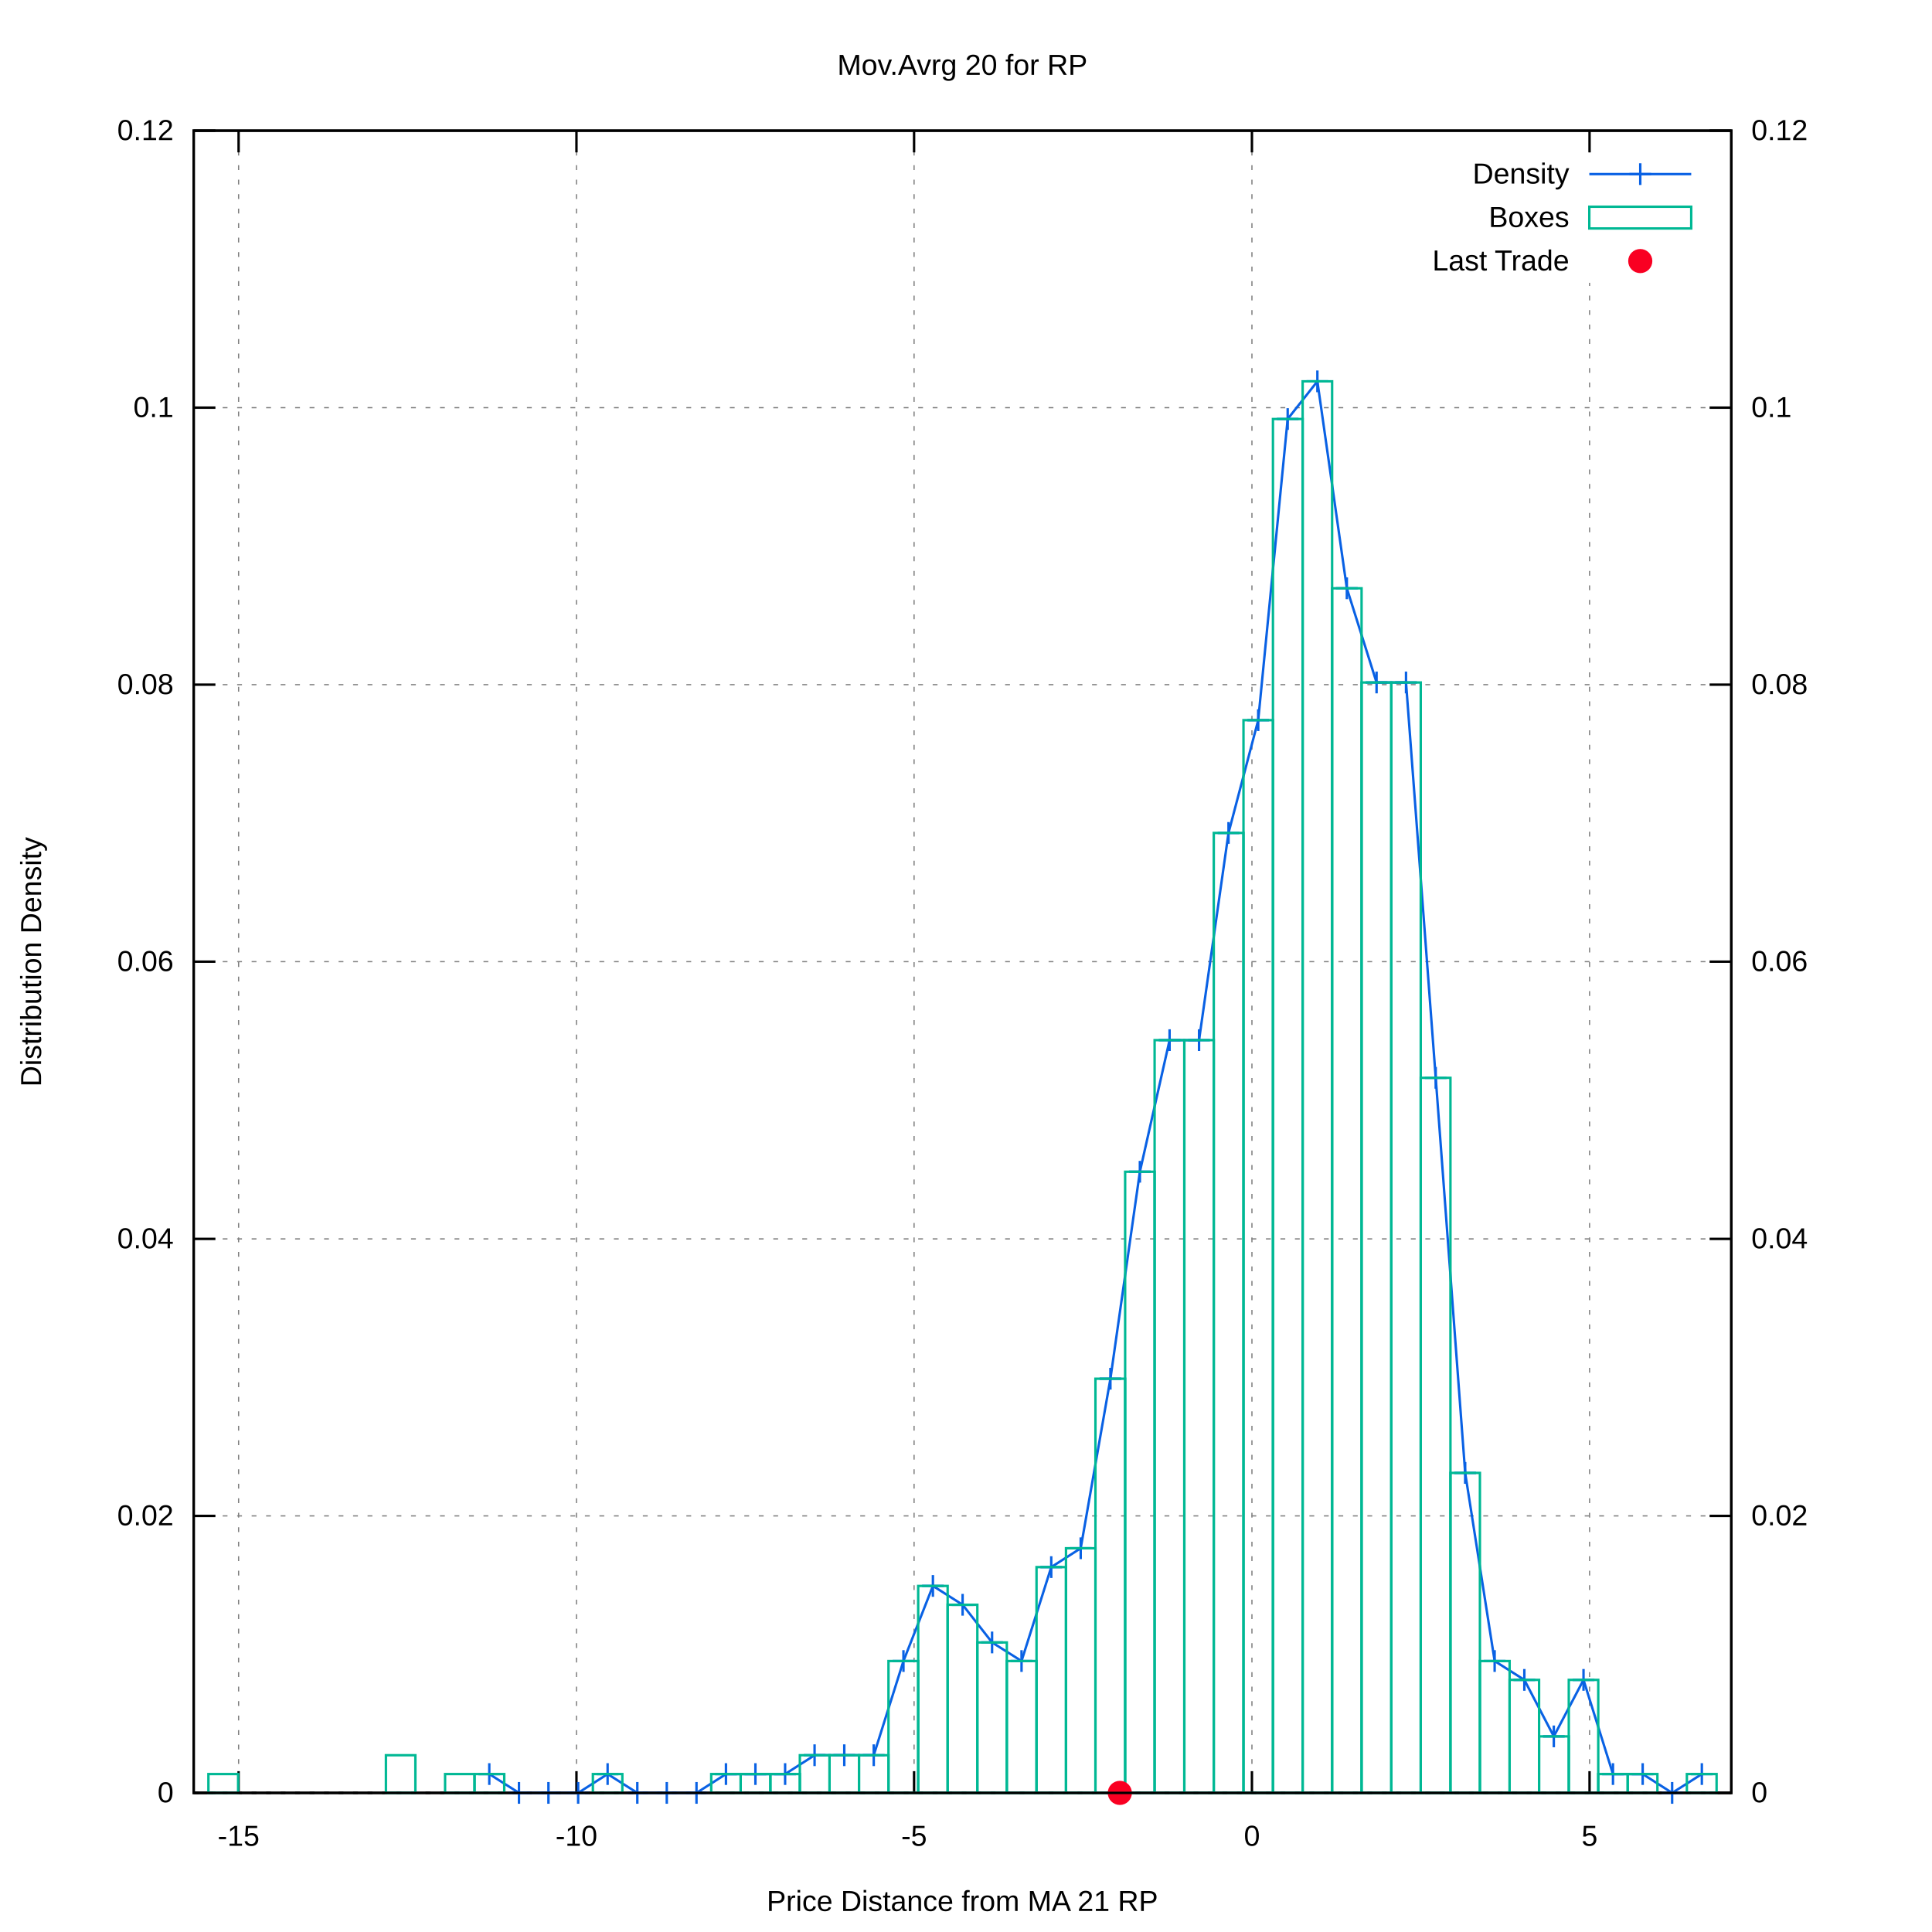
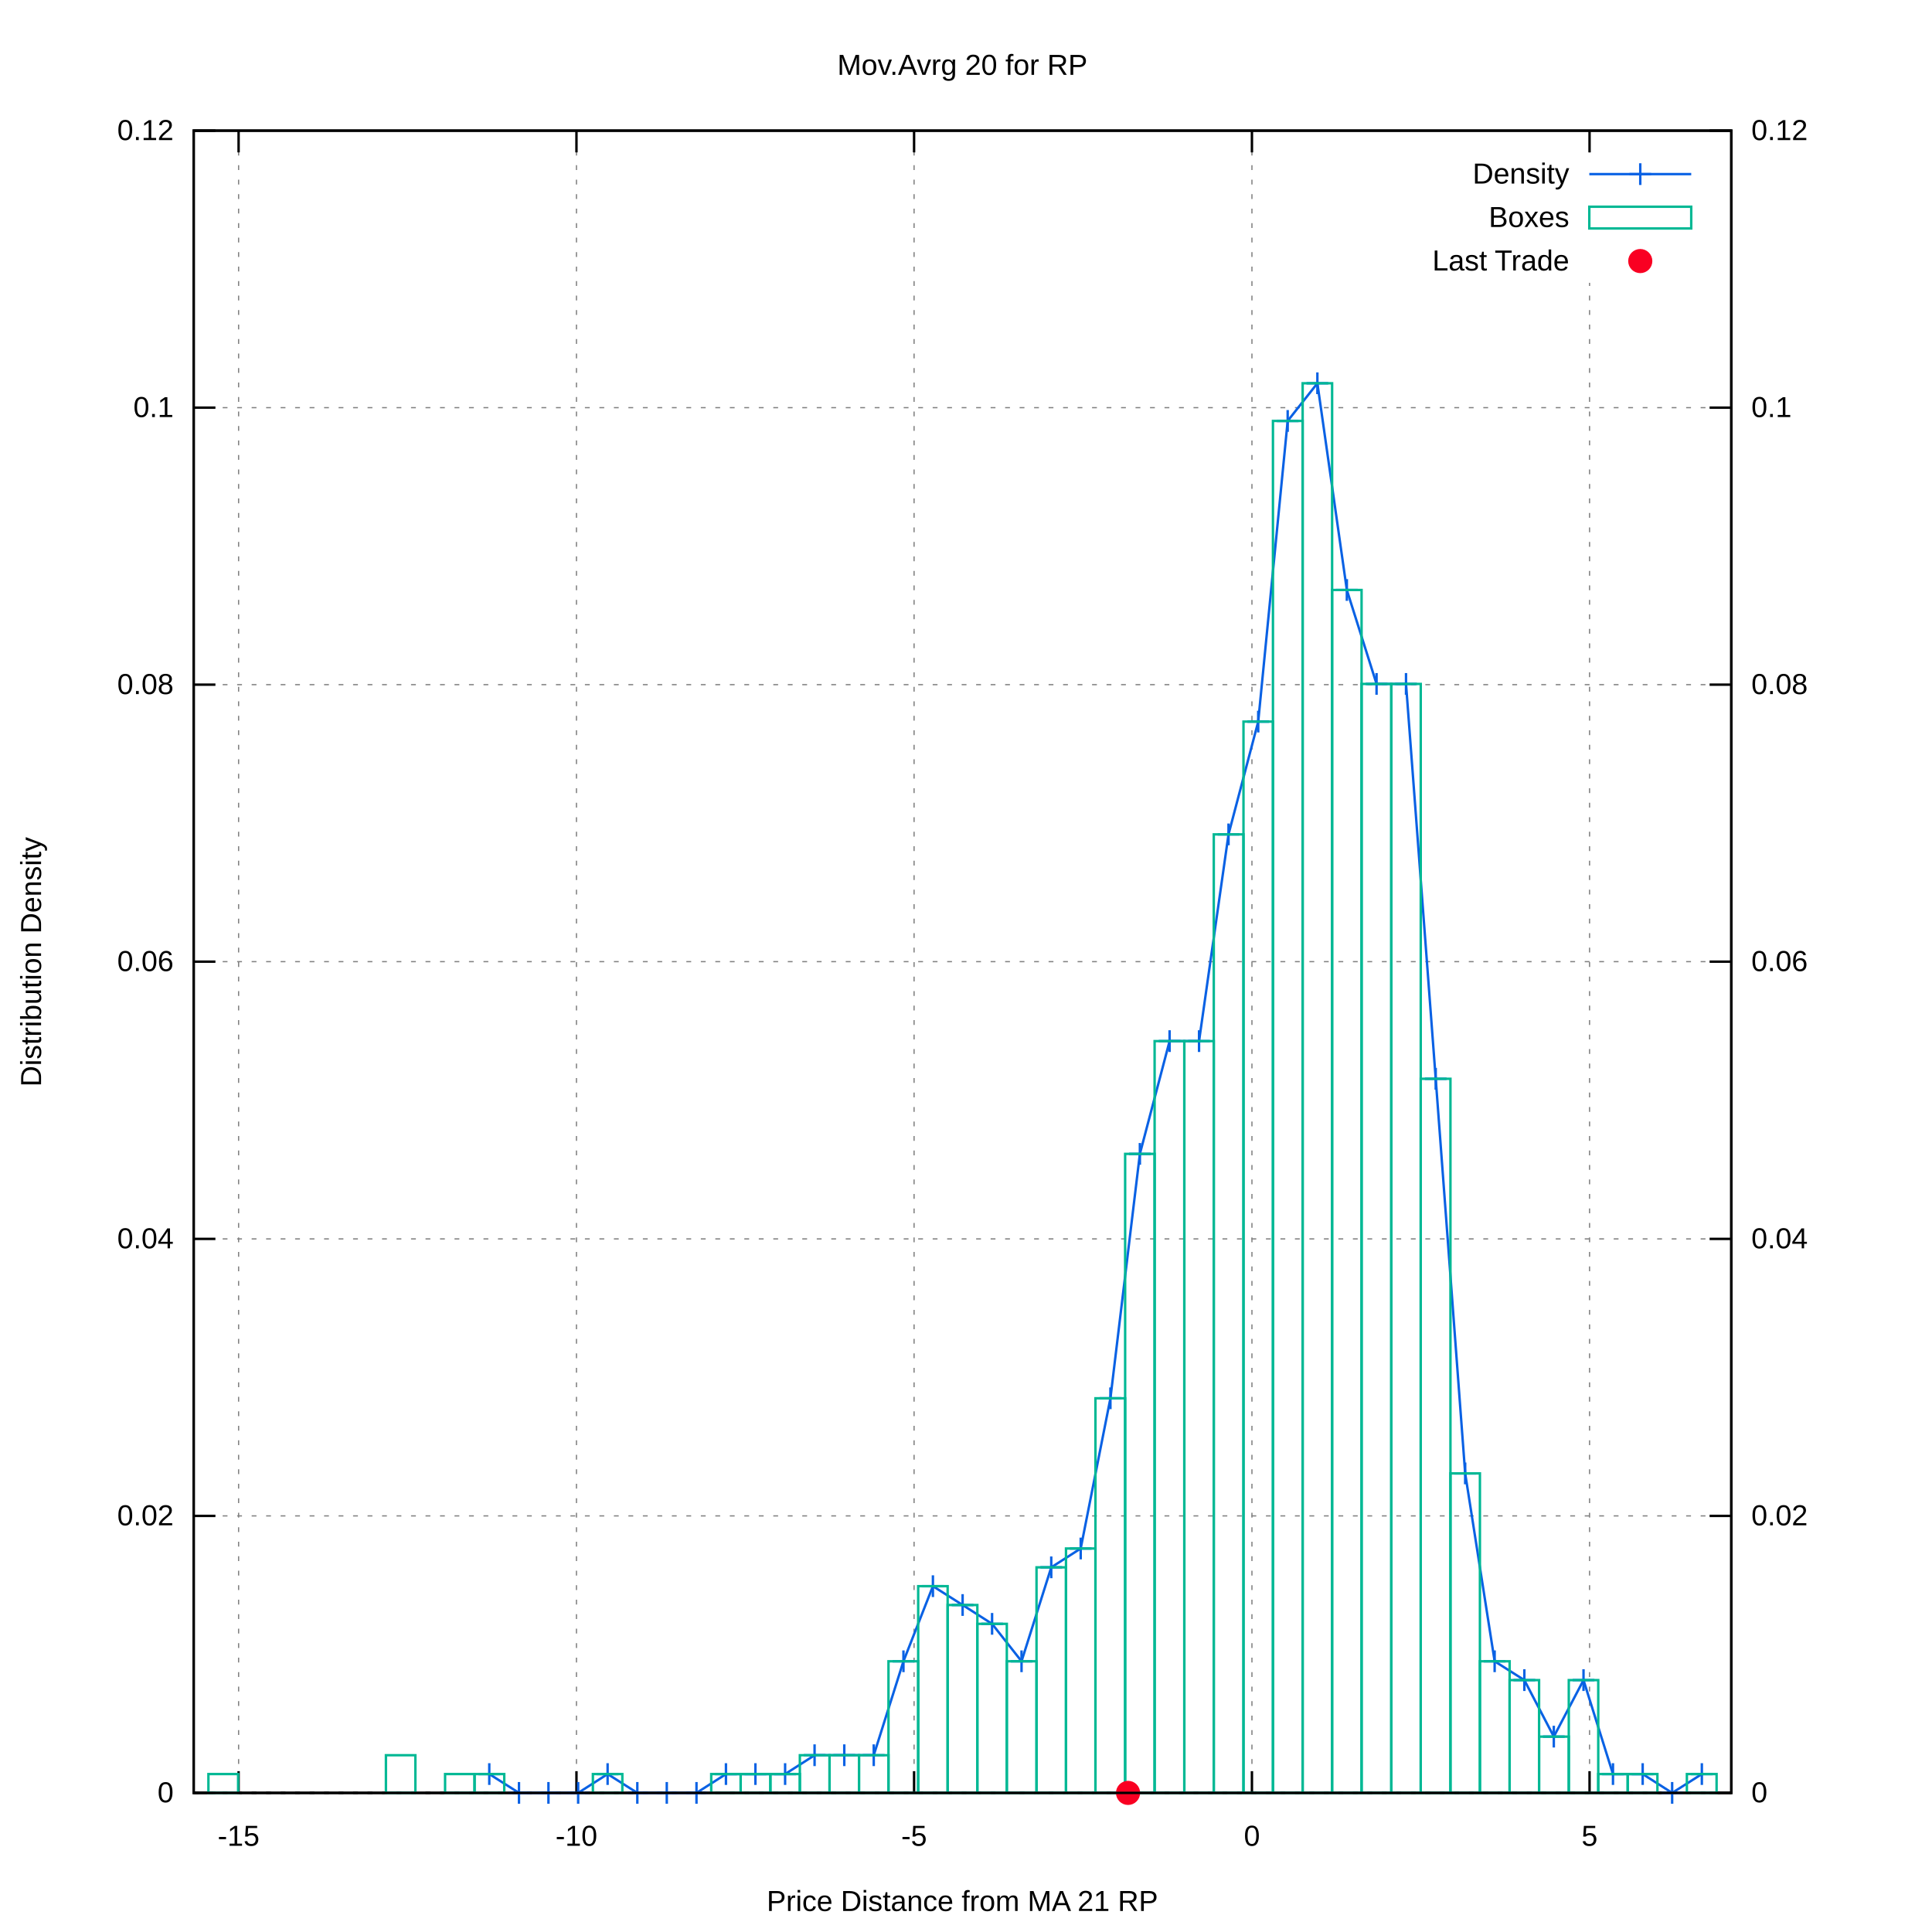
<svg xmlns="http://www.w3.org/2000/svg" xmlns:xlink="http://www.w3.org/1999/xlink" viewBox="0 0 800 800">
  <g id="gnuplot_canvas">
    <rect x="0" y="0" width="800" height="800" fill="#ffffff" />
    <defs>
      <circle id="gpDot" r="0.5" stroke-width="0.5" />
      <path id="gpPt0" stroke-width="0.222" stroke="currentColor" d="M-1,0 h2 M0,-1 v2" />
      <path id="gpPt1" stroke-width="0.222" stroke="currentColor" d="M-1,-1 L1,1 M1,-1 L-1,1" />
      <path id="gpPt2" stroke-width="0.222" stroke="currentColor" d="M-1,0 L1,0 M0,-1 L0,1 M-1,-1 L1,1 M-1,1 L1,-1" />
      <rect id="gpPt3" stroke-width="0.222" stroke="currentColor" x="-1" y="-1" width="2" height="2" />
      <rect id="gpPt4" stroke-width="0.222" stroke="currentColor" fill="currentColor" x="-1" y="-1" width="2" height="2" />
      <circle id="gpPt5" stroke-width="0.222" stroke="currentColor" cx="0" cy="0" r="1" />
      <use xlink:href="#gpPt5" id="gpPt6" fill="currentColor" stroke="none" />
      <path id="gpPt7" stroke-width="0.222" stroke="currentColor" d="M0,-1.33 L-1.33,0.67 L1.33,0.67 z" />
      <use xlink:href="#gpPt7" id="gpPt8" fill="currentColor" stroke="none" />
      <use xlink:href="#gpPt7" id="gpPt9" stroke="currentColor" transform="rotate(180)" />
      <use xlink:href="#gpPt9" id="gpPt10" fill="currentColor" stroke="none" />
      <use xlink:href="#gpPt3" id="gpPt11" stroke="currentColor" transform="rotate(45)" />
      <use xlink:href="#gpPt11" id="gpPt12" fill="currentColor" stroke="none" />
      <path id="gpPt13" stroke-width="0.222" stroke="currentColor" d="M0,1.330 L1.265,0.411 L0.782,-1.067 L-0.782,-1.076 L-1.265,0.411 z" />
      <use xlink:href="#gpPt13" id="gpPt14" fill="currentColor" stroke="none" />
      <filter id="textbox" filterUnits="objectBoundingBox" x="0" y="0" height="1" width="1">
        <feFlood flood-color="#FFFFFF" flood-opacity="1" result="bgnd" />
        <feComposite in="SourceGraphic" in2="bgnd" operator="atop" />
      </filter>
      <filter id="greybox" filterUnits="objectBoundingBox" x="0" y="0" height="1" width="1">
        <feFlood flood-color="lightgrey" flood-opacity="1" result="grey" />
        <feComposite in="SourceGraphic" in2="grey" operator="atop" />
      </filter>
    </defs>
    <g fill="none" color="#FFFFFF" stroke="black" stroke-width="1.00" stroke-linecap="butt" stroke-linejoin="miter">
</g>
    <g fill="none" color="black" stroke="currentColor" stroke-width="1.00" stroke-linecap="butt" stroke-linejoin="miter">
</g>
    <g fill="none" color="black" stroke="black" stroke-width="0.50" stroke-linecap="butt" stroke-linejoin="miter">
</g>
    <g fill="none" color="gray" stroke="currentColor" stroke-width="0.50" stroke-linecap="butt" stroke-linejoin="miter">
      <path stroke="gray" stroke-dasharray="2,4" class="gridline" d="M80.2,742.4 L716.9,742.4  " />
    </g>
    <g fill="none" color="gray" stroke="gray" stroke-width="1.00" stroke-linecap="butt" stroke-linejoin="miter">
</g>
    <g fill="none" color="black" stroke="currentColor" stroke-width="1.00" stroke-linecap="butt" stroke-linejoin="miter">
      <path stroke="black" d="M80.2,742.4 L89.2,742.4  " />
      <g transform="translate(71.9,746.3)" stroke="none" fill="black" font-family="arial" font-size="12.00" text-anchor="end">
        <text>
          <tspan font-family="arial"> 0</tspan>
        </text>
      </g>
    </g>
    <g fill="none" color="black" stroke="currentColor" stroke-width="1.00" stroke-linecap="butt" stroke-linejoin="miter">
</g>
    <g fill="none" color="black" stroke="black" stroke-width="0.50" stroke-linecap="butt" stroke-linejoin="miter">
</g>
    <g fill="none" color="gray" stroke="currentColor" stroke-width="0.50" stroke-linecap="butt" stroke-linejoin="miter">
      <path stroke="gray" stroke-dasharray="2,4" class="gridline" d="M80.2,627.7 L716.9,627.7  " />
    </g>
    <g fill="none" color="gray" stroke="gray" stroke-width="1.00" stroke-linecap="butt" stroke-linejoin="miter">
</g>
    <g fill="none" color="black" stroke="currentColor" stroke-width="1.00" stroke-linecap="butt" stroke-linejoin="miter">
      <path stroke="black" d="M80.2,627.7 L89.2,627.7  " />
      <g transform="translate(71.9,631.6)" stroke="none" fill="black" font-family="arial" font-size="12.00" text-anchor="end">
        <text>
          <tspan font-family="arial"> 0.02</tspan>
        </text>
      </g>
    </g>
    <g fill="none" color="black" stroke="currentColor" stroke-width="1.00" stroke-linecap="butt" stroke-linejoin="miter">
</g>
    <g fill="none" color="black" stroke="black" stroke-width="0.50" stroke-linecap="butt" stroke-linejoin="miter">
</g>
    <g fill="none" color="gray" stroke="currentColor" stroke-width="0.50" stroke-linecap="butt" stroke-linejoin="miter">
      <path stroke="gray" stroke-dasharray="2,4" class="gridline" d="M80.2,513.0 L716.9,513.0  " />
    </g>
    <g fill="none" color="gray" stroke="gray" stroke-width="1.00" stroke-linecap="butt" stroke-linejoin="miter">
</g>
    <g fill="none" color="black" stroke="currentColor" stroke-width="1.00" stroke-linecap="butt" stroke-linejoin="miter">
      <path stroke="black" d="M80.2,513.0 L89.2,513.0  " />
      <g transform="translate(71.9,516.9)" stroke="none" fill="black" font-family="arial" font-size="12.00" text-anchor="end">
        <text>
          <tspan font-family="arial"> 0.04</tspan>
        </text>
      </g>
    </g>
    <g fill="none" color="black" stroke="currentColor" stroke-width="1.00" stroke-linecap="butt" stroke-linejoin="miter">
</g>
    <g fill="none" color="black" stroke="black" stroke-width="0.50" stroke-linecap="butt" stroke-linejoin="miter">
</g>
    <g fill="none" color="gray" stroke="currentColor" stroke-width="0.50" stroke-linecap="butt" stroke-linejoin="miter">
      <path stroke="gray" stroke-dasharray="2,4" class="gridline" d="M80.2,398.2 L716.9,398.2  " />
    </g>
    <g fill="none" color="gray" stroke="gray" stroke-width="1.00" stroke-linecap="butt" stroke-linejoin="miter">
</g>
    <g fill="none" color="black" stroke="currentColor" stroke-width="1.00" stroke-linecap="butt" stroke-linejoin="miter">
      <path stroke="black" d="M80.2,398.2 L89.2,398.2  " />
      <g transform="translate(71.9,402.1)" stroke="none" fill="black" font-family="arial" font-size="12.00" text-anchor="end">
        <text>
          <tspan font-family="arial"> 0.06</tspan>
        </text>
      </g>
    </g>
    <g fill="none" color="black" stroke="currentColor" stroke-width="1.00" stroke-linecap="butt" stroke-linejoin="miter">
</g>
    <g fill="none" color="black" stroke="black" stroke-width="0.50" stroke-linecap="butt" stroke-linejoin="miter">
</g>
    <g fill="none" color="gray" stroke="currentColor" stroke-width="0.50" stroke-linecap="butt" stroke-linejoin="miter">
      <path stroke="gray" stroke-dasharray="2,4" class="gridline" d="M80.2,283.5 L716.9,283.5  " />
    </g>
    <g fill="none" color="gray" stroke="gray" stroke-width="1.00" stroke-linecap="butt" stroke-linejoin="miter">
</g>
    <g fill="none" color="black" stroke="currentColor" stroke-width="1.00" stroke-linecap="butt" stroke-linejoin="miter">
      <path stroke="black" d="M80.2,283.5 L89.2,283.5  " />
      <g transform="translate(71.9,287.4)" stroke="none" fill="black" font-family="arial" font-size="12.00" text-anchor="end">
        <text>
          <tspan font-family="arial"> 0.08</tspan>
        </text>
      </g>
    </g>
    <g fill="none" color="black" stroke="currentColor" stroke-width="1.00" stroke-linecap="butt" stroke-linejoin="miter">
</g>
    <g fill="none" color="black" stroke="black" stroke-width="0.50" stroke-linecap="butt" stroke-linejoin="miter">
</g>
    <g fill="none" color="gray" stroke="currentColor" stroke-width="0.50" stroke-linecap="butt" stroke-linejoin="miter">
      <path stroke="gray" stroke-dasharray="2,4" class="gridline" d="M80.2,168.8 L716.9,168.8  " />
    </g>
    <g fill="none" color="gray" stroke="gray" stroke-width="1.00" stroke-linecap="butt" stroke-linejoin="miter">
</g>
    <g fill="none" color="black" stroke="currentColor" stroke-width="1.00" stroke-linecap="butt" stroke-linejoin="miter">
      <path stroke="black" d="M80.2,168.8 L89.2,168.8  " />
      <g transform="translate(71.9,172.7)" stroke="none" fill="black" font-family="arial" font-size="12.00" text-anchor="end">
        <text>
          <tspan font-family="arial"> 0.1</tspan>
        </text>
      </g>
    </g>
    <g fill="none" color="black" stroke="currentColor" stroke-width="1.00" stroke-linecap="butt" stroke-linejoin="miter">
</g>
    <g fill="none" color="black" stroke="black" stroke-width="0.50" stroke-linecap="butt" stroke-linejoin="miter">
</g>
    <g fill="none" color="gray" stroke="currentColor" stroke-width="0.50" stroke-linecap="butt" stroke-linejoin="miter">
      <path stroke="gray" stroke-dasharray="2,4" class="gridline" d="M80.2,54.1 L716.9,54.1  " />
    </g>
    <g fill="none" color="gray" stroke="gray" stroke-width="1.00" stroke-linecap="butt" stroke-linejoin="miter">
</g>
    <g fill="none" color="black" stroke="currentColor" stroke-width="1.00" stroke-linecap="butt" stroke-linejoin="miter">
      <path stroke="black" d="M80.2,54.1 L89.2,54.1  " />
      <g transform="translate(71.9,58.0)" stroke="none" fill="black" font-family="arial" font-size="12.00" text-anchor="end">
        <text>
          <tspan font-family="arial"> 0.12</tspan>
        </text>
      </g>
    </g>
    <g fill="none" color="black" stroke="currentColor" stroke-width="1.00" stroke-linecap="butt" stroke-linejoin="miter">
</g>
    <g fill="none" color="black" stroke="black" stroke-width="0.50" stroke-linecap="butt" stroke-linejoin="miter">
</g>
    <g fill="none" color="gray" stroke="currentColor" stroke-width="0.50" stroke-linecap="butt" stroke-linejoin="miter">
      <path stroke="gray" stroke-dasharray="2,4" class="gridline" d="M98.8,742.4 L98.8,54.1  " />
    </g>
    <g fill="none" color="gray" stroke="gray" stroke-width="1.00" stroke-linecap="butt" stroke-linejoin="miter">
</g>
    <g fill="none" color="black" stroke="currentColor" stroke-width="1.00" stroke-linecap="butt" stroke-linejoin="miter">
      <path stroke="black" d="M98.8,742.4 L98.8,733.4 M98.8,54.1 L98.8,63.1  " />
      <g transform="translate(98.8,764.3)" stroke="none" fill="black" font-family="arial" font-size="12.00" text-anchor="middle">
        <text>
          <tspan font-family="arial">-15</tspan>
        </text>
      </g>
    </g>
    <g fill="none" color="black" stroke="currentColor" stroke-width="1.00" stroke-linecap="butt" stroke-linejoin="miter">
</g>
    <g fill="none" color="black" stroke="black" stroke-width="0.50" stroke-linecap="butt" stroke-linejoin="miter">
</g>
    <g fill="none" color="gray" stroke="currentColor" stroke-width="0.50" stroke-linecap="butt" stroke-linejoin="miter">
      <path stroke="gray" stroke-dasharray="2,4" class="gridline" d="M238.7,742.4 L238.7,54.1  " />
    </g>
    <g fill="none" color="gray" stroke="gray" stroke-width="1.00" stroke-linecap="butt" stroke-linejoin="miter">
</g>
    <g fill="none" color="black" stroke="currentColor" stroke-width="1.00" stroke-linecap="butt" stroke-linejoin="miter">
      <path stroke="black" d="M238.7,742.4 L238.7,733.4 M238.7,54.1 L238.7,63.1  " />
      <g transform="translate(238.7,764.3)" stroke="none" fill="black" font-family="arial" font-size="12.00" text-anchor="middle">
        <text>
          <tspan font-family="arial">-10</tspan>
        </text>
      </g>
    </g>
    <g fill="none" color="black" stroke="currentColor" stroke-width="1.00" stroke-linecap="butt" stroke-linejoin="miter">
</g>
    <g fill="none" color="black" stroke="black" stroke-width="0.50" stroke-linecap="butt" stroke-linejoin="miter">
</g>
    <g fill="none" color="gray" stroke="currentColor" stroke-width="0.50" stroke-linecap="butt" stroke-linejoin="miter">
      <path stroke="gray" stroke-dasharray="2,4" class="gridline" d="M378.5,742.4 L378.5,54.1  " />
    </g>
    <g fill="none" color="gray" stroke="gray" stroke-width="1.00" stroke-linecap="butt" stroke-linejoin="miter">
</g>
    <g fill="none" color="black" stroke="currentColor" stroke-width="1.00" stroke-linecap="butt" stroke-linejoin="miter">
      <path stroke="black" d="M378.5,742.4 L378.5,733.4 M378.5,54.1 L378.5,63.1  " />
      <g transform="translate(378.5,764.3)" stroke="none" fill="black" font-family="arial" font-size="12.00" text-anchor="middle">
        <text>
          <tspan font-family="arial">-5</tspan>
        </text>
      </g>
    </g>
    <g fill="none" color="black" stroke="currentColor" stroke-width="1.00" stroke-linecap="butt" stroke-linejoin="miter">
</g>
    <g fill="none" color="black" stroke="black" stroke-width="0.50" stroke-linecap="butt" stroke-linejoin="miter">
</g>
    <g fill="none" color="gray" stroke="currentColor" stroke-width="0.50" stroke-linecap="butt" stroke-linejoin="miter">
      <path stroke="gray" stroke-dasharray="2,4" class="gridline" d="M518.4,742.4 L518.4,54.1  " />
    </g>
    <g fill="none" color="gray" stroke="gray" stroke-width="1.00" stroke-linecap="butt" stroke-linejoin="miter">
</g>
    <g fill="none" color="black" stroke="currentColor" stroke-width="1.00" stroke-linecap="butt" stroke-linejoin="miter">
      <path stroke="black" d="M518.4,742.4 L518.4,733.4 M518.4,54.1 L518.4,63.1  " />
      <g transform="translate(518.4,764.3)" stroke="none" fill="black" font-family="arial" font-size="12.00" text-anchor="middle">
        <text>
          <tspan font-family="arial"> 0</tspan>
        </text>
      </g>
    </g>
    <g fill="none" color="black" stroke="currentColor" stroke-width="1.00" stroke-linecap="butt" stroke-linejoin="miter">
</g>
    <g fill="none" color="black" stroke="black" stroke-width="0.50" stroke-linecap="butt" stroke-linejoin="miter">
</g>
    <g fill="none" color="gray" stroke="currentColor" stroke-width="0.50" stroke-linecap="butt" stroke-linejoin="miter">
      <path stroke="gray" stroke-dasharray="2,4" class="gridline" d="M658.2,742.4 L658.2,117.1 M658.2,63.1 L658.2,54.1  " />
    </g>
    <g fill="none" color="gray" stroke="gray" stroke-width="1.00" stroke-linecap="butt" stroke-linejoin="miter">
</g>
    <g fill="none" color="black" stroke="currentColor" stroke-width="1.00" stroke-linecap="butt" stroke-linejoin="miter">
      <path stroke="black" d="M658.2,742.4 L658.2,733.4 M658.2,54.1 L658.2,63.1  " />
      <g transform="translate(658.2,764.3)" stroke="none" fill="black" font-family="arial" font-size="12.00" text-anchor="middle">
        <text>
          <tspan font-family="arial"> 5</tspan>
        </text>
      </g>
    </g>
    <g fill="none" color="black" stroke="currentColor" stroke-width="1.00" stroke-linecap="butt" stroke-linejoin="miter">
      <path stroke="black" d="M716.9,742.4 L707.9,742.4  " />
      <g transform="translate(725.2,746.3)" stroke="none" fill="black" font-family="arial" font-size="12.00" text-anchor="start">
        <text>
          <tspan font-family="arial"> 0</tspan>
        </text>
      </g>
    </g>
    <g fill="none" color="black" stroke="currentColor" stroke-width="1.00" stroke-linecap="butt" stroke-linejoin="miter">
      <path stroke="black" d="M716.9,627.7 L707.9,627.7  " />
      <g transform="translate(725.2,631.6)" stroke="none" fill="black" font-family="arial" font-size="12.00" text-anchor="start">
        <text>
          <tspan font-family="arial"> 0.02</tspan>
        </text>
      </g>
    </g>
    <g fill="none" color="black" stroke="currentColor" stroke-width="1.00" stroke-linecap="butt" stroke-linejoin="miter">
      <path stroke="black" d="M716.9,513.0 L707.9,513.0  " />
      <g transform="translate(725.2,516.9)" stroke="none" fill="black" font-family="arial" font-size="12.00" text-anchor="start">
        <text>
          <tspan font-family="arial"> 0.04</tspan>
        </text>
      </g>
    </g>
    <g fill="none" color="black" stroke="currentColor" stroke-width="1.00" stroke-linecap="butt" stroke-linejoin="miter">
      <path stroke="black" d="M716.9,398.2 L707.9,398.2  " />
      <g transform="translate(725.2,402.1)" stroke="none" fill="black" font-family="arial" font-size="12.00" text-anchor="start">
        <text>
          <tspan font-family="arial"> 0.06</tspan>
        </text>
      </g>
    </g>
    <g fill="none" color="black" stroke="currentColor" stroke-width="1.00" stroke-linecap="butt" stroke-linejoin="miter">
      <path stroke="black" d="M716.9,283.5 L707.9,283.5  " />
      <g transform="translate(725.2,287.4)" stroke="none" fill="black" font-family="arial" font-size="12.00" text-anchor="start">
        <text>
          <tspan font-family="arial"> 0.08</tspan>
        </text>
      </g>
    </g>
    <g fill="none" color="black" stroke="currentColor" stroke-width="1.00" stroke-linecap="butt" stroke-linejoin="miter">
      <path stroke="black" d="M716.9,168.8 L707.9,168.8  " />
      <g transform="translate(725.2,172.7)" stroke="none" fill="black" font-family="arial" font-size="12.00" text-anchor="start">
        <text>
          <tspan font-family="arial"> 0.1</tspan>
        </text>
      </g>
    </g>
    <g fill="none" color="black" stroke="currentColor" stroke-width="1.00" stroke-linecap="butt" stroke-linejoin="miter">
      <path stroke="black" d="M716.9,54.1 L707.9,54.1  " />
      <g transform="translate(725.2,58.0)" stroke="none" fill="black" font-family="arial" font-size="12.00" text-anchor="start">
        <text>
          <tspan font-family="arial"> 0.12</tspan>
        </text>
      </g>
    </g>
    <g fill="none" color="black" stroke="currentColor" stroke-width="1.00" stroke-linecap="butt" stroke-linejoin="miter">
</g>
    <g fill="none" color="gray" stroke="currentColor" stroke-width="1.00" stroke-linecap="butt" stroke-linejoin="miter">
      <path stroke="black" stroke-dasharray="2,4" d="M80.2,742.4 L716.9,742.4  " />
    </g>
    <g fill="none" color="black" stroke="currentColor" stroke-width="1.00" stroke-linecap="butt" stroke-linejoin="miter">
      <path stroke="black" d="M80.2,54.1 L80.2,742.4 L716.9,742.4 L716.9,54.1 L80.2,54.1 Z  " />
    </g>
    <g fill="none" color="black" stroke="currentColor" stroke-width="1.00" stroke-linecap="butt" stroke-linejoin="miter">
      <g transform="translate(17.0,398.3) rotate(270)" stroke="none" fill="black" font-family="arial" font-size="12.00" text-anchor="middle">
        <text>
          <tspan font-family="arial">Distribution Density</tspan>
        </text>
      </g>
    </g>
    <g fill="none" color="black" stroke="currentColor" stroke-width="1.00" stroke-linecap="butt" stroke-linejoin="miter">
      <g transform="translate(398.5,791.3)" stroke="none" fill="black" font-family="arial" font-size="12.00" text-anchor="middle">
        <text>
          <tspan font-family="arial">Price Distance from MA 21 RP</tspan>
        </text>
      </g>
    </g>
    <g fill="none" color="black" stroke="currentColor" stroke-width="1.00" stroke-linecap="butt" stroke-linejoin="miter">
      <g transform="translate(398.5,31.0)" stroke="none" fill="black" font-family="arial" font-size="12.00" text-anchor="middle">
        <text>
          <tspan font-family="arial">Mov.Avrg 20 for RP </tspan>
        </text>
      </g>
    </g>
    <g id="gnuplot_plot_1">
      <g fill="none" color="black" stroke="currentColor" stroke-width="1.00" stroke-linecap="butt" stroke-linejoin="miter">
        <g transform="translate(649.8,76.0)" stroke="none" fill="black" font-family="arial" font-size="12.00" text-anchor="end">
          <text>
            <tspan font-family="arial">Density</tspan>
          </text>
        </g>
      </g>
      <g fill="none" color="black" stroke="currentColor" stroke-width="1.00" stroke-linecap="butt" stroke-linejoin="miter">
-         <path stroke="rgb(  9,  97, 228)" d="M658.1,72.1 L700.3,72.1 M202.6,734.6 L214.9,742.4 L227.1,742.4 L239.4,742.4 L251.6,734.6 L263.9,742.4   L276.1,742.4 L288.4,742.4 L300.6,734.6 L312.8,734.6 L325.1,734.6 L337.3,726.8 L349.6,726.8 L361.8,726.8   L374.1,687.8 L386.3,656.7 L398.6,664.5 L410.8,680.1 L423.0,687.8 L435.3,648.9 L447.5,641.1 L459.8,570.9   L472.0,485.2 L484.3,430.7 L496.5,430.7 L508.7,344.9 L521.0,298.2 L533.2,173.5 L545.5,157.9 L557.7,243.6   L570.0,282.6 L582.2,282.6 L594.5,446.3 L606.7,609.9 L618.9,687.8 L631.2,695.6 L643.4,719.0 L655.7,695.6   L667.9,734.6 L680.2,734.6 L692.4,742.4 L704.7,734.6  " />
+         <path stroke="rgb(  9,  97, 228)" d="M658.1,72.1 L700.3,72.1 M202.6,734.6 L214.9,742.4 L227.1,742.4 L239.4,742.4 L251.6,734.6 L263.9,742.4   L276.1,742.4 L288.4,742.4 L300.6,734.6 L312.8,734.6 L325.1,734.6 L337.3,726.8 L349.6,726.8 L361.8,726.8   L374.1,687.9 L386.3,656.8 L398.6,664.6 L410.8,672.4 L423.0,687.9 L435.3,649.0 L447.5,641.2 L459.8,579.0   L472.0,477.8 L484.3,431.1 L496.5,431.1 L508.7,345.5 L521.0,298.8 L533.2,174.3 L545.5,158.7 L557.7,244.3   L570.0,283.2 L582.2,283.2 L594.5,446.7 L606.7,610.1 L618.9,687.9 L631.2,695.7 L643.4,719.1 L655.7,695.7   L667.9,734.6 L680.2,734.6 L692.4,742.4 L704.7,734.6  " />
        <use xlink:href="#gpPt0" transform="translate(202.6,734.6) scale(4.50)" color="rgb(  9,  97, 228)" />
        <use xlink:href="#gpPt0" transform="translate(214.9,742.4) scale(4.50)" color="rgb(  9,  97, 228)" />
        <use xlink:href="#gpPt0" transform="translate(227.1,742.4) scale(4.50)" color="rgb(  9,  97, 228)" />
        <use xlink:href="#gpPt0" transform="translate(239.4,742.4) scale(4.50)" color="rgb(  9,  97, 228)" />
        <use xlink:href="#gpPt0" transform="translate(251.6,734.6) scale(4.50)" color="rgb(  9,  97, 228)" />
        <use xlink:href="#gpPt0" transform="translate(263.9,742.4) scale(4.50)" color="rgb(  9,  97, 228)" />
        <use xlink:href="#gpPt0" transform="translate(276.1,742.4) scale(4.50)" color="rgb(  9,  97, 228)" />
        <use xlink:href="#gpPt0" transform="translate(288.4,742.4) scale(4.50)" color="rgb(  9,  97, 228)" />
        <use xlink:href="#gpPt0" transform="translate(300.6,734.6) scale(4.50)" color="rgb(  9,  97, 228)" />
        <use xlink:href="#gpPt0" transform="translate(312.8,734.6) scale(4.50)" color="rgb(  9,  97, 228)" />
        <use xlink:href="#gpPt0" transform="translate(325.1,734.6) scale(4.50)" color="rgb(  9,  97, 228)" />
        <use xlink:href="#gpPt0" transform="translate(337.3,726.8) scale(4.50)" color="rgb(  9,  97, 228)" />
        <use xlink:href="#gpPt0" transform="translate(349.6,726.8) scale(4.50)" color="rgb(  9,  97, 228)" />
        <use xlink:href="#gpPt0" transform="translate(361.8,726.8) scale(4.50)" color="rgb(  9,  97, 228)" />
-         <use xlink:href="#gpPt0" transform="translate(374.1,687.8) scale(4.50)" color="rgb(  9,  97, 228)" />
-         <use xlink:href="#gpPt0" transform="translate(386.3,656.7) scale(4.50)" color="rgb(  9,  97, 228)" />
-         <use xlink:href="#gpPt0" transform="translate(398.6,664.5) scale(4.50)" color="rgb(  9,  97, 228)" />
-         <use xlink:href="#gpPt0" transform="translate(410.8,680.1) scale(4.50)" color="rgb(  9,  97, 228)" />
-         <use xlink:href="#gpPt0" transform="translate(423.0,687.8) scale(4.50)" color="rgb(  9,  97, 228)" />
-         <use xlink:href="#gpPt0" transform="translate(435.3,648.9) scale(4.50)" color="rgb(  9,  97, 228)" />
-         <use xlink:href="#gpPt0" transform="translate(447.5,641.1) scale(4.50)" color="rgb(  9,  97, 228)" />
-         <use xlink:href="#gpPt0" transform="translate(459.8,570.9) scale(4.50)" color="rgb(  9,  97, 228)" />
-         <use xlink:href="#gpPt0" transform="translate(472.0,485.2) scale(4.50)" color="rgb(  9,  97, 228)" />
-         <use xlink:href="#gpPt0" transform="translate(484.3,430.7) scale(4.50)" color="rgb(  9,  97, 228)" />
-         <use xlink:href="#gpPt0" transform="translate(496.5,430.7) scale(4.50)" color="rgb(  9,  97, 228)" />
-         <use xlink:href="#gpPt0" transform="translate(508.7,344.9) scale(4.50)" color="rgb(  9,  97, 228)" />
-         <use xlink:href="#gpPt0" transform="translate(521.0,298.2) scale(4.50)" color="rgb(  9,  97, 228)" />
-         <use xlink:href="#gpPt0" transform="translate(533.2,173.5) scale(4.50)" color="rgb(  9,  97, 228)" />
-         <use xlink:href="#gpPt0" transform="translate(545.5,157.9) scale(4.50)" color="rgb(  9,  97, 228)" />
-         <use xlink:href="#gpPt0" transform="translate(557.7,243.6) scale(4.50)" color="rgb(  9,  97, 228)" />
-         <use xlink:href="#gpPt0" transform="translate(570.0,282.6) scale(4.50)" color="rgb(  9,  97, 228)" />
-         <use xlink:href="#gpPt0" transform="translate(582.2,282.6) scale(4.50)" color="rgb(  9,  97, 228)" />
-         <use xlink:href="#gpPt0" transform="translate(594.5,446.3) scale(4.50)" color="rgb(  9,  97, 228)" />
-         <use xlink:href="#gpPt0" transform="translate(606.7,609.9) scale(4.50)" color="rgb(  9,  97, 228)" />
-         <use xlink:href="#gpPt0" transform="translate(618.9,687.8) scale(4.50)" color="rgb(  9,  97, 228)" />
-         <use xlink:href="#gpPt0" transform="translate(631.2,695.6) scale(4.50)" color="rgb(  9,  97, 228)" />
-         <use xlink:href="#gpPt0" transform="translate(643.4,719.0) scale(4.50)" color="rgb(  9,  97, 228)" />
-         <use xlink:href="#gpPt0" transform="translate(655.7,695.6) scale(4.50)" color="rgb(  9,  97, 228)" />
+         <use xlink:href="#gpPt0" transform="translate(374.1,687.9) scale(4.50)" color="rgb(  9,  97, 228)" />
+         <use xlink:href="#gpPt0" transform="translate(386.3,656.8) scale(4.50)" color="rgb(  9,  97, 228)" />
+         <use xlink:href="#gpPt0" transform="translate(398.6,664.6) scale(4.50)" color="rgb(  9,  97, 228)" />
+         <use xlink:href="#gpPt0" transform="translate(410.8,672.4) scale(4.50)" color="rgb(  9,  97, 228)" />
+         <use xlink:href="#gpPt0" transform="translate(423.0,687.9) scale(4.50)" color="rgb(  9,  97, 228)" />
+         <use xlink:href="#gpPt0" transform="translate(435.3,649.0) scale(4.50)" color="rgb(  9,  97, 228)" />
+         <use xlink:href="#gpPt0" transform="translate(447.5,641.2) scale(4.50)" color="rgb(  9,  97, 228)" />
+         <use xlink:href="#gpPt0" transform="translate(459.8,579.0) scale(4.50)" color="rgb(  9,  97, 228)" />
+         <use xlink:href="#gpPt0" transform="translate(472.0,477.8) scale(4.50)" color="rgb(  9,  97, 228)" />
+         <use xlink:href="#gpPt0" transform="translate(484.3,431.1) scale(4.50)" color="rgb(  9,  97, 228)" />
+         <use xlink:href="#gpPt0" transform="translate(496.5,431.1) scale(4.50)" color="rgb(  9,  97, 228)" />
+         <use xlink:href="#gpPt0" transform="translate(508.7,345.5) scale(4.50)" color="rgb(  9,  97, 228)" />
+         <use xlink:href="#gpPt0" transform="translate(521.0,298.8) scale(4.50)" color="rgb(  9,  97, 228)" />
+         <use xlink:href="#gpPt0" transform="translate(533.2,174.3) scale(4.50)" color="rgb(  9,  97, 228)" />
+         <use xlink:href="#gpPt0" transform="translate(545.5,158.7) scale(4.50)" color="rgb(  9,  97, 228)" />
+         <use xlink:href="#gpPt0" transform="translate(557.7,244.3) scale(4.50)" color="rgb(  9,  97, 228)" />
+         <use xlink:href="#gpPt0" transform="translate(570.0,283.2) scale(4.50)" color="rgb(  9,  97, 228)" />
+         <use xlink:href="#gpPt0" transform="translate(582.2,283.2) scale(4.50)" color="rgb(  9,  97, 228)" />
+         <use xlink:href="#gpPt0" transform="translate(594.5,446.7) scale(4.50)" color="rgb(  9,  97, 228)" />
+         <use xlink:href="#gpPt0" transform="translate(606.7,610.1) scale(4.50)" color="rgb(  9,  97, 228)" />
+         <use xlink:href="#gpPt0" transform="translate(618.9,687.9) scale(4.50)" color="rgb(  9,  97, 228)" />
+         <use xlink:href="#gpPt0" transform="translate(631.2,695.7) scale(4.50)" color="rgb(  9,  97, 228)" />
+         <use xlink:href="#gpPt0" transform="translate(643.4,719.1) scale(4.50)" color="rgb(  9,  97, 228)" />
+         <use xlink:href="#gpPt0" transform="translate(655.7,695.7) scale(4.50)" color="rgb(  9,  97, 228)" />
        <use xlink:href="#gpPt0" transform="translate(667.9,734.6) scale(4.50)" color="rgb(  9,  97, 228)" />
        <use xlink:href="#gpPt0" transform="translate(680.2,734.6) scale(4.50)" color="rgb(  9,  97, 228)" />
        <use xlink:href="#gpPt0" transform="translate(692.4,742.4) scale(4.50)" color="rgb(  9,  97, 228)" />
        <use xlink:href="#gpPt0" transform="translate(704.7,734.6) scale(4.50)" color="rgb(  9,  97, 228)" />
        <use xlink:href="#gpPt0" transform="translate(679.2,72.1) scale(4.50)" color="rgb(  9,  97, 228)" />
      </g>
    </g>
    <g id="gnuplot_plot_2">
      <g fill="none" color="black" stroke="currentColor" stroke-width="1.00" stroke-linecap="butt" stroke-linejoin="miter">
        <g transform="translate(649.8,94.0)" stroke="none" fill="black" font-family="arial" font-size="12.00" text-anchor="end">
          <text>
            <tspan font-family="arial">Boxes</tspan>
          </text>
        </g>
      </g>
      <g fill="none" color="black" stroke="currentColor" stroke-width="1.00" stroke-linecap="butt" stroke-linejoin="miter">
        <path stroke="rgb(  0, 184, 148)" d="M658.1,94.6 L700.3,94.6 L700.3,85.6 L658.1,85.6 L658.1,94.6 Z  " />
        <path stroke="rgb(  0, 184, 148)" d="M86.3,742.4 L86.3,734.6 L98.6,734.6 L98.6,742.4 L86.3,742.4 Z  " />
        <path stroke="rgb(  0, 184, 148)" d="M159.8,742.4 L159.8,726.8 L172.0,726.8 L172.0,742.4 L159.8,742.4 Z  " />
        <path stroke="rgb(  0, 184, 148)" d="M184.3,742.4 L184.3,734.6 L196.5,734.6 L196.5,742.4 L184.3,742.4 Z  " />
        <path stroke="rgb(  0, 184, 148)" d="M196.5,742.4 L196.5,734.6 L208.8,734.6 L208.8,742.4 L196.5,742.4 Z  " />
        <path stroke="rgb(  0, 184, 148)" d="M245.5,742.4 L245.5,734.6 L257.7,734.6 L257.7,742.4 L245.5,742.4 Z  " />
        <path stroke="rgb(  0, 184, 148)" d="M294.5,742.4 L294.5,734.6 L306.7,734.6 L306.7,742.4 L294.5,742.4 Z  " />
        <path stroke="rgb(  0, 184, 148)" d="M306.7,742.4 L306.7,734.6 L319.0,734.6 L319.0,742.4 L306.7,742.4 Z  " />
        <path stroke="rgb(  0, 184, 148)" d="M319.0,742.4 L319.0,734.6 L331.2,734.6 L331.2,742.4 L319.0,742.4 Z  " />
        <path stroke="rgb(  0, 184, 148)" d="M331.2,742.4 L331.2,726.8 L343.5,726.8 L343.5,742.4 L331.2,742.4 Z  " />
        <path stroke="rgb(  0, 184, 148)" d="M343.5,742.4 L343.5,726.8 L355.7,726.8 L355.7,742.4 L343.5,742.4 Z  " />
        <path stroke="rgb(  0, 184, 148)" d="M355.7,742.4 L355.7,726.8 L367.9,726.8 L367.9,742.4 L355.7,742.4 Z  " />
-         <path stroke="rgb(  0, 184, 148)" d="M367.9,742.4 L367.9,687.8 L380.2,687.8 L380.2,742.4 L367.9,742.4 Z  " />
-         <path stroke="rgb(  0, 184, 148)" d="M380.2,742.4 L380.2,656.7 L392.4,656.7 L392.4,742.4 L380.2,742.4 Z  " />
-         <path stroke="rgb(  0, 184, 148)" d="M392.4,742.4 L392.4,664.5 L404.7,664.5 L404.7,742.4 L392.4,742.4 Z  " />
-         <path stroke="rgb(  0, 184, 148)" d="M404.7,742.4 L404.7,680.1 L416.9,680.1 L416.9,742.4 L404.7,742.4 Z  " />
-         <path stroke="rgb(  0, 184, 148)" d="M416.9,742.4 L416.9,687.8 L429.2,687.8 L429.2,742.4 L416.9,742.4 Z  " />
-         <path stroke="rgb(  0, 184, 148)" d="M429.2,742.4 L429.2,648.9 L441.4,648.9 L441.4,742.4 L429.2,742.4 Z  " />
-         <path stroke="rgb(  0, 184, 148)" d="M441.4,742.4 L441.4,641.1 L453.6,641.1 L453.6,742.4 L441.4,742.4 Z  " />
-         <path stroke="rgb(  0, 184, 148)" d="M453.6,742.4 L453.6,570.9 L465.9,570.9 L465.9,742.4 L453.6,742.4 Z  " />
-         <path stroke="rgb(  0, 184, 148)" d="M465.9,742.4 L465.9,485.2 L478.1,485.2 L478.1,742.4 L465.9,742.4 Z  " />
-         <path stroke="rgb(  0, 184, 148)" d="M478.1,742.4 L478.1,430.7 L490.4,430.7 L490.4,742.4 L478.1,742.4 Z  " />
-         <path stroke="rgb(  0, 184, 148)" d="M490.4,742.4 L490.4,430.7 L502.6,430.7 L502.6,742.4 L490.4,742.4 Z  " />
-         <path stroke="rgb(  0, 184, 148)" d="M502.6,742.4 L502.6,344.9 L514.9,344.9 L514.9,742.4 L502.6,742.4 Z  " />
-         <path stroke="rgb(  0, 184, 148)" d="M514.9,742.4 L514.9,298.2 L527.1,298.2 L527.1,742.4 L514.9,742.4 Z  " />
-         <path stroke="rgb(  0, 184, 148)" d="M527.1,742.4 L527.1,173.5 L539.4,173.5 L539.4,742.4 L527.1,742.4 Z  " />
-         <path stroke="rgb(  0, 184, 148)" d="M539.4,742.4 L539.4,157.9 L551.6,157.9 L551.6,742.4 L539.4,742.4 Z  " />
-         <path stroke="rgb(  0, 184, 148)" d="M551.6,742.4 L551.6,243.6 L563.8,243.6 L563.8,742.4 L551.6,742.4 Z  " />
-         <path stroke="rgb(  0, 184, 148)" d="M563.8,742.4 L563.8,282.6 L576.1,282.6 L576.1,742.4 L563.8,742.4 Z  " />
-         <path stroke="rgb(  0, 184, 148)" d="M576.1,742.4 L576.1,282.6 L588.3,282.6 L588.3,742.4 L576.1,742.4 Z  " />
-         <path stroke="rgb(  0, 184, 148)" d="M588.3,742.4 L588.3,446.3 L600.6,446.3 L600.6,742.4 L588.3,742.4 Z  " />
-         <path stroke="rgb(  0, 184, 148)" d="M600.6,742.4 L600.6,609.9 L612.8,609.9 L612.8,742.4 L600.6,742.4 Z  " />
-         <path stroke="rgb(  0, 184, 148)" d="M612.8,742.4 L612.8,687.8 L625.1,687.8 L625.1,742.4 L612.8,742.4 Z  " />
-         <path stroke="rgb(  0, 184, 148)" d="M625.1,742.4 L625.1,695.6 L637.3,695.6 L637.3,742.4 L625.1,742.4 Z  " />
-         <path stroke="rgb(  0, 184, 148)" d="M637.3,742.4 L637.3,719.0 L649.6,719.0 L649.6,742.4 L637.3,742.4 Z  " />
-         <path stroke="rgb(  0, 184, 148)" d="M649.6,742.4 L649.6,695.6 L661.8,695.6 L661.8,742.4 L649.6,742.4 Z  " />
+         <path stroke="rgb(  0, 184, 148)" d="M367.9,742.4 L367.9,687.9 L380.2,687.9 L380.2,742.4 L367.9,742.4 Z  " />
+         <path stroke="rgb(  0, 184, 148)" d="M380.2,742.4 L380.2,656.8 L392.4,656.8 L392.4,742.4 L380.2,742.4 Z  " />
+         <path stroke="rgb(  0, 184, 148)" d="M392.4,742.4 L392.4,664.6 L404.7,664.6 L404.7,742.4 L392.4,742.4 Z  " />
+         <path stroke="rgb(  0, 184, 148)" d="M404.7,742.4 L404.7,672.4 L416.9,672.4 L416.9,742.4 L404.7,742.4 Z  " />
+         <path stroke="rgb(  0, 184, 148)" d="M416.9,742.4 L416.9,687.9 L429.2,687.9 L429.2,742.4 L416.9,742.4 Z  " />
+         <path stroke="rgb(  0, 184, 148)" d="M429.2,742.4 L429.2,649.0 L441.4,649.0 L441.4,742.4 L429.2,742.4 Z  " />
+         <path stroke="rgb(  0, 184, 148)" d="M441.4,742.4 L441.4,641.2 L453.6,641.2 L453.6,742.4 L441.4,742.4 Z  " />
+         <path stroke="rgb(  0, 184, 148)" d="M453.6,742.4 L453.6,579.0 L465.9,579.0 L465.9,742.4 L453.6,742.4 Z  " />
+         <path stroke="rgb(  0, 184, 148)" d="M465.9,742.4 L465.9,477.8 L478.1,477.8 L478.1,742.4 L465.9,742.4 Z  " />
+         <path stroke="rgb(  0, 184, 148)" d="M478.1,742.4 L478.1,431.1 L490.4,431.1 L490.4,742.4 L478.1,742.4 Z  " />
+         <path stroke="rgb(  0, 184, 148)" d="M490.4,742.4 L490.4,431.1 L502.6,431.1 L502.6,742.4 L490.4,742.4 Z  " />
+         <path stroke="rgb(  0, 184, 148)" d="M502.6,742.4 L502.6,345.5 L514.9,345.5 L514.9,742.4 L502.6,742.4 Z  " />
+         <path stroke="rgb(  0, 184, 148)" d="M514.9,742.4 L514.9,298.8 L527.1,298.8 L527.1,742.4 L514.9,742.4 Z  " />
+         <path stroke="rgb(  0, 184, 148)" d="M527.1,742.4 L527.1,174.3 L539.4,174.3 L539.4,742.4 L527.1,742.4 Z  " />
+         <path stroke="rgb(  0, 184, 148)" d="M539.4,742.4 L539.4,158.7 L551.6,158.7 L551.6,742.4 L539.4,742.4 Z  " />
+         <path stroke="rgb(  0, 184, 148)" d="M551.6,742.4 L551.6,244.3 L563.8,244.3 L563.8,742.4 L551.6,742.4 Z  " />
+         <path stroke="rgb(  0, 184, 148)" d="M563.8,742.4 L563.8,283.2 L576.1,283.2 L576.1,742.4 L563.8,742.4 Z  " />
+         <path stroke="rgb(  0, 184, 148)" d="M576.1,742.4 L576.1,283.2 L588.3,283.2 L588.3,742.4 L576.1,742.4 Z  " />
+         <path stroke="rgb(  0, 184, 148)" d="M588.3,742.4 L588.3,446.7 L600.6,446.7 L600.6,742.4 L588.3,742.4 Z  " />
+         <path stroke="rgb(  0, 184, 148)" d="M600.6,742.4 L600.6,610.1 L612.8,610.1 L612.8,742.4 L600.6,742.4 Z  " />
+         <path stroke="rgb(  0, 184, 148)" d="M612.8,742.4 L612.8,687.9 L625.1,687.9 L625.1,742.4 L612.8,742.4 Z  " />
+         <path stroke="rgb(  0, 184, 148)" d="M625.1,742.4 L625.1,695.7 L637.3,695.7 L637.3,742.4 L625.1,742.4 Z  " />
+         <path stroke="rgb(  0, 184, 148)" d="M637.3,742.4 L637.3,719.1 L649.6,719.1 L649.6,742.4 L637.3,742.4 Z  " />
+         <path stroke="rgb(  0, 184, 148)" d="M649.6,742.4 L649.6,695.7 L661.8,695.7 L661.8,742.4 L649.6,742.4 Z  " />
        <path stroke="rgb(  0, 184, 148)" d="M661.8,742.4 L661.8,734.6 L674.0,734.6 L674.0,742.4 L661.8,742.4 Z  " />
        <path stroke="rgb(  0, 184, 148)" d="M674.0,742.4 L674.0,734.6 L686.3,734.6 L686.3,742.4 L674.0,742.4 Z  " />
        <path stroke="rgb(  0, 184, 148)" d="M698.5,742.4 L698.5,734.6 L710.8,734.6 L710.8,742.4 L698.5,742.4 Z  " />
      </g>
    </g>
    <g id="gnuplot_plot_3">
      <g fill="none" color="black" stroke="currentColor" stroke-width="1.00" stroke-linecap="butt" stroke-linejoin="miter">
        <g transform="translate(649.8,112.0)" stroke="none" fill="black" font-family="arial" font-size="12.00" text-anchor="end">
          <text>
            <tspan font-family="arial">Last Trade</tspan>
          </text>
        </g>
      </g>
      <g fill="none" color="black" stroke="currentColor" stroke-width="1.00" stroke-linecap="butt" stroke-linejoin="miter">
-         <use xlink:href="#gpPt6" transform="translate(463.7,742.4) scale(4.50)" color="rgb(249,   0,  34)" />
+         <use xlink:href="#gpPt6" transform="translate(467.1,742.4) scale(4.50)" color="rgb(249,   0,  34)" />
        <use xlink:href="#gpPt6" transform="translate(679.2,108.1) scale(4.50)" color="rgb(249,   0,  34)" />
      </g>
    </g>
    <g fill="none" color="#FFFFFF" stroke="rgb(249,   0,  34)" stroke-width="2.00" stroke-linecap="butt" stroke-linejoin="miter">
</g>
    <g fill="none" color="black" stroke="currentColor" stroke-width="2.00" stroke-linecap="butt" stroke-linejoin="miter">
</g>
    <g fill="none" color="black" stroke="black" stroke-width="1.00" stroke-linecap="butt" stroke-linejoin="miter">
</g>
    <g fill="none" color="black" stroke="currentColor" stroke-width="1.00" stroke-linecap="butt" stroke-linejoin="miter">
      <path stroke="black" d="M80.2,54.1 L80.2,742.4 L716.9,742.4 L716.9,54.1 L80.2,54.1 Z  " />
    </g>
    <g fill="none" color="black" stroke="currentColor" stroke-width="1.00" stroke-linecap="butt" stroke-linejoin="miter">
</g>
  </g>
</svg>
